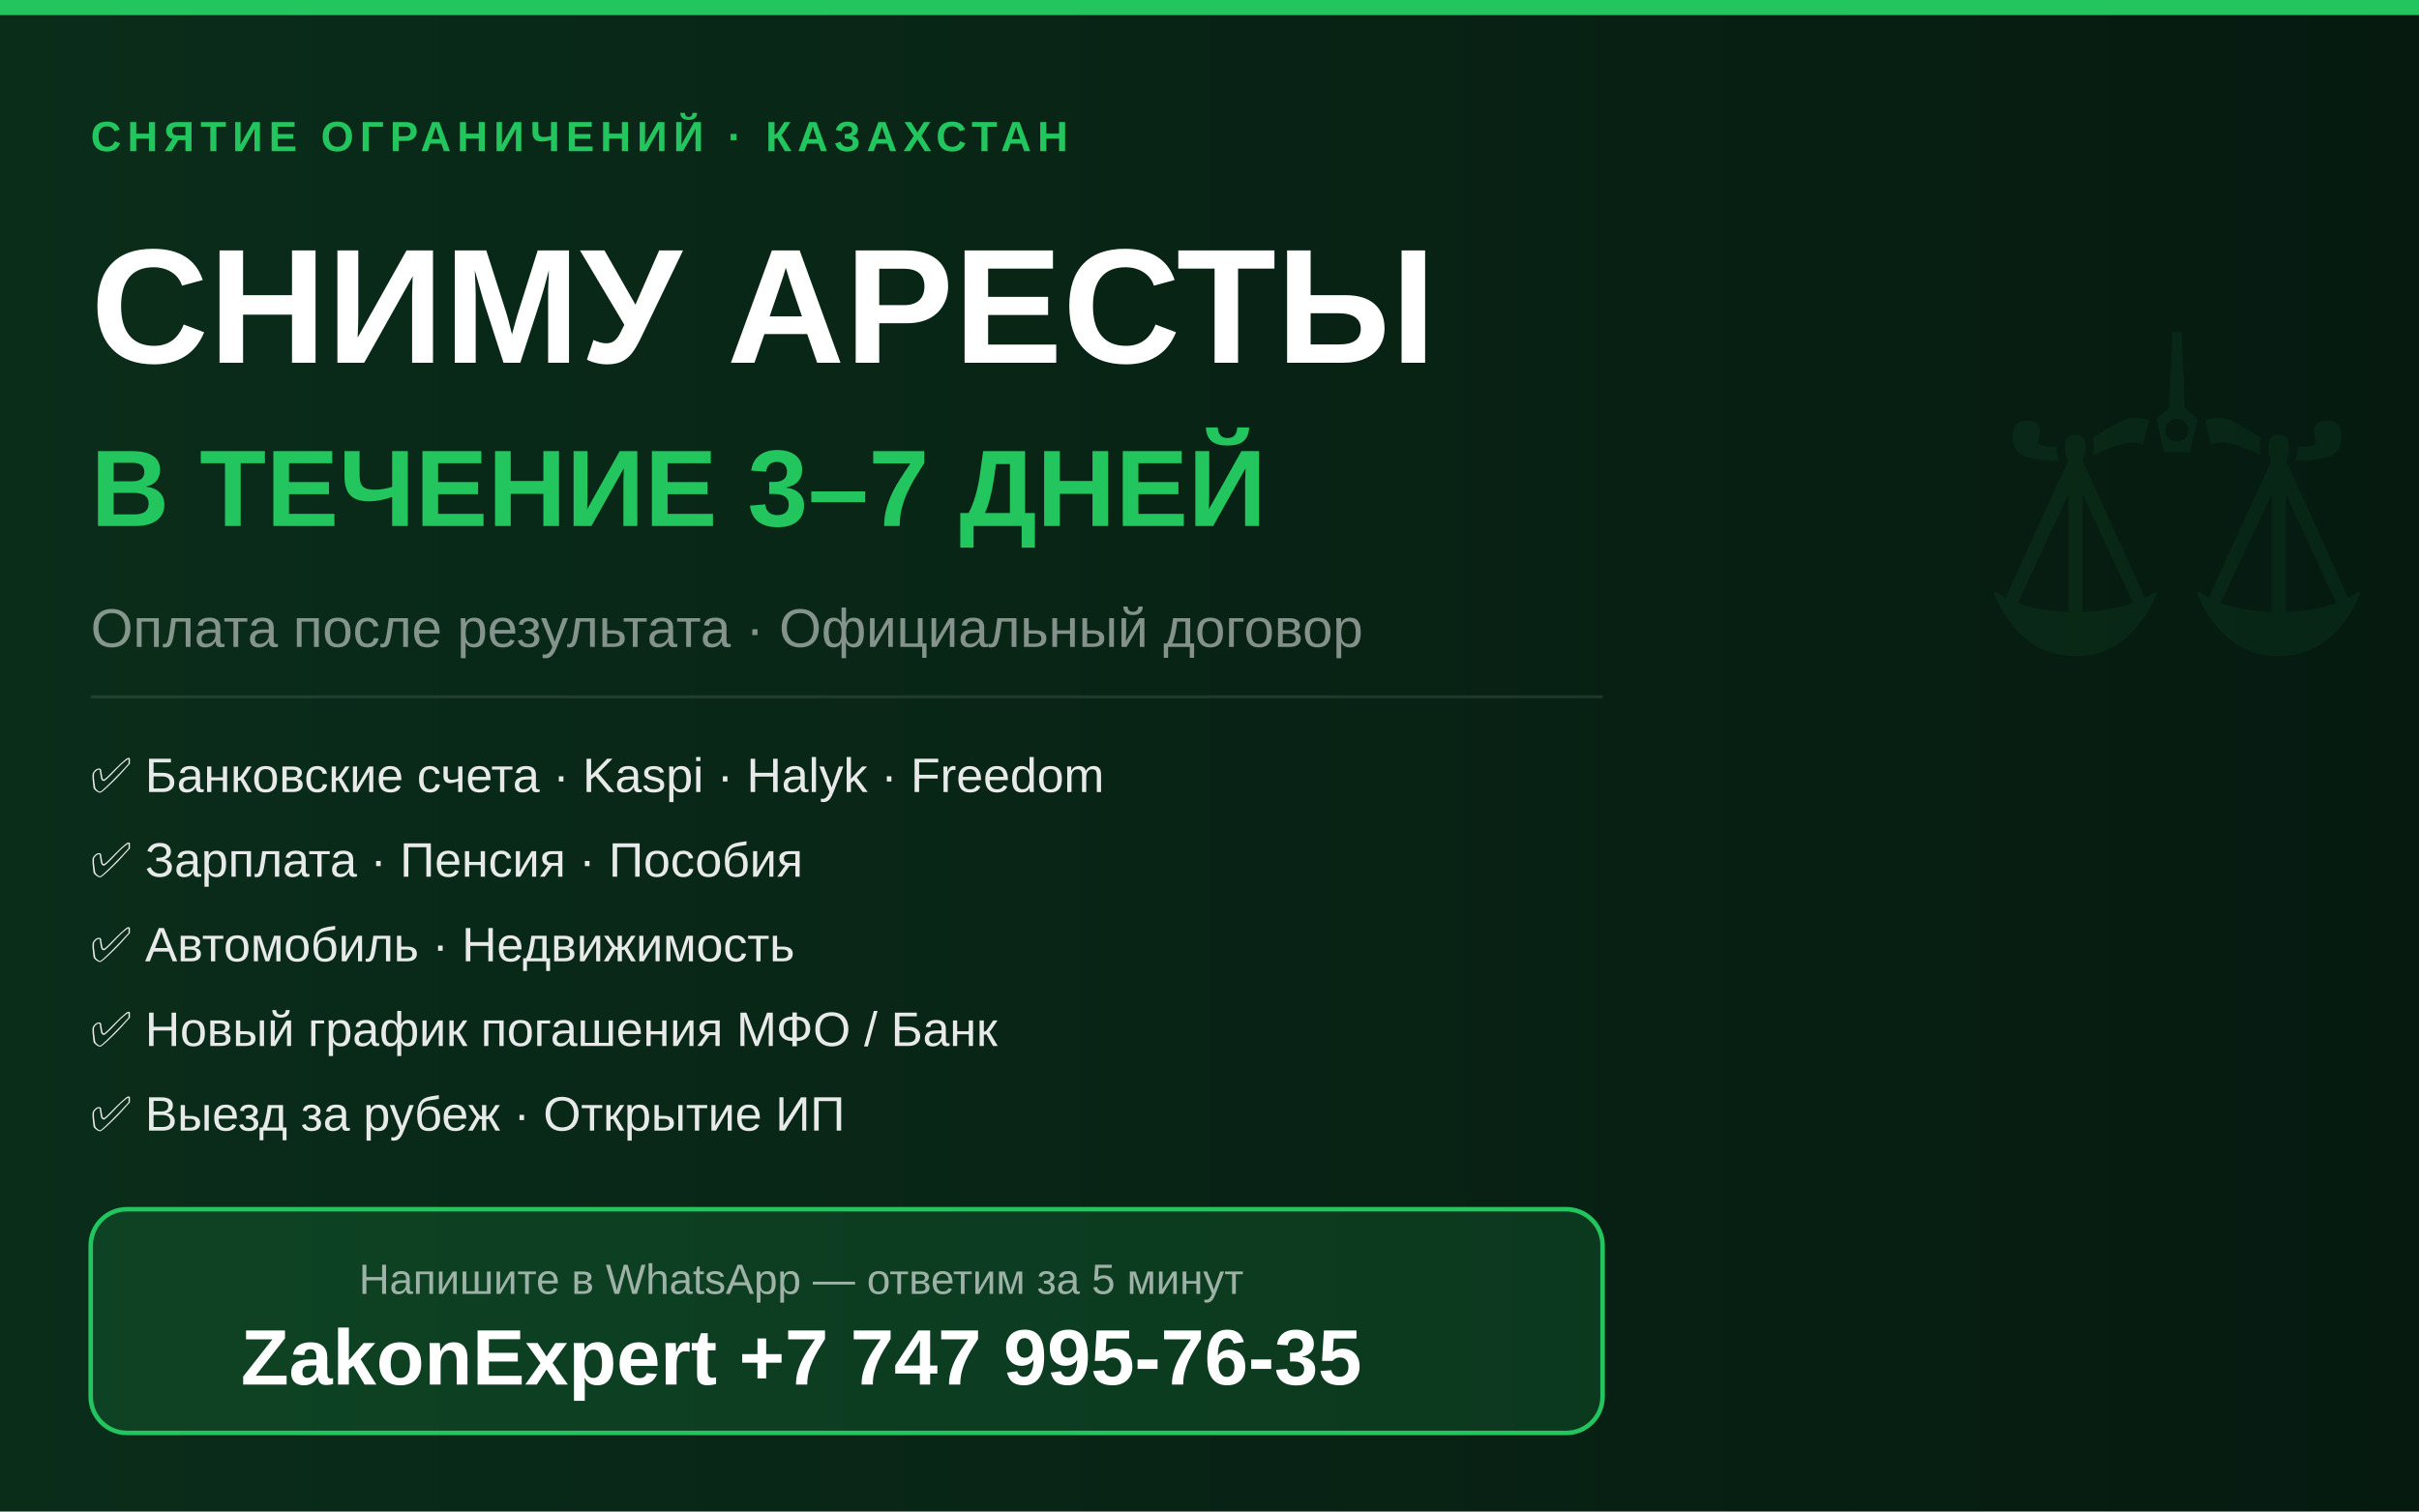
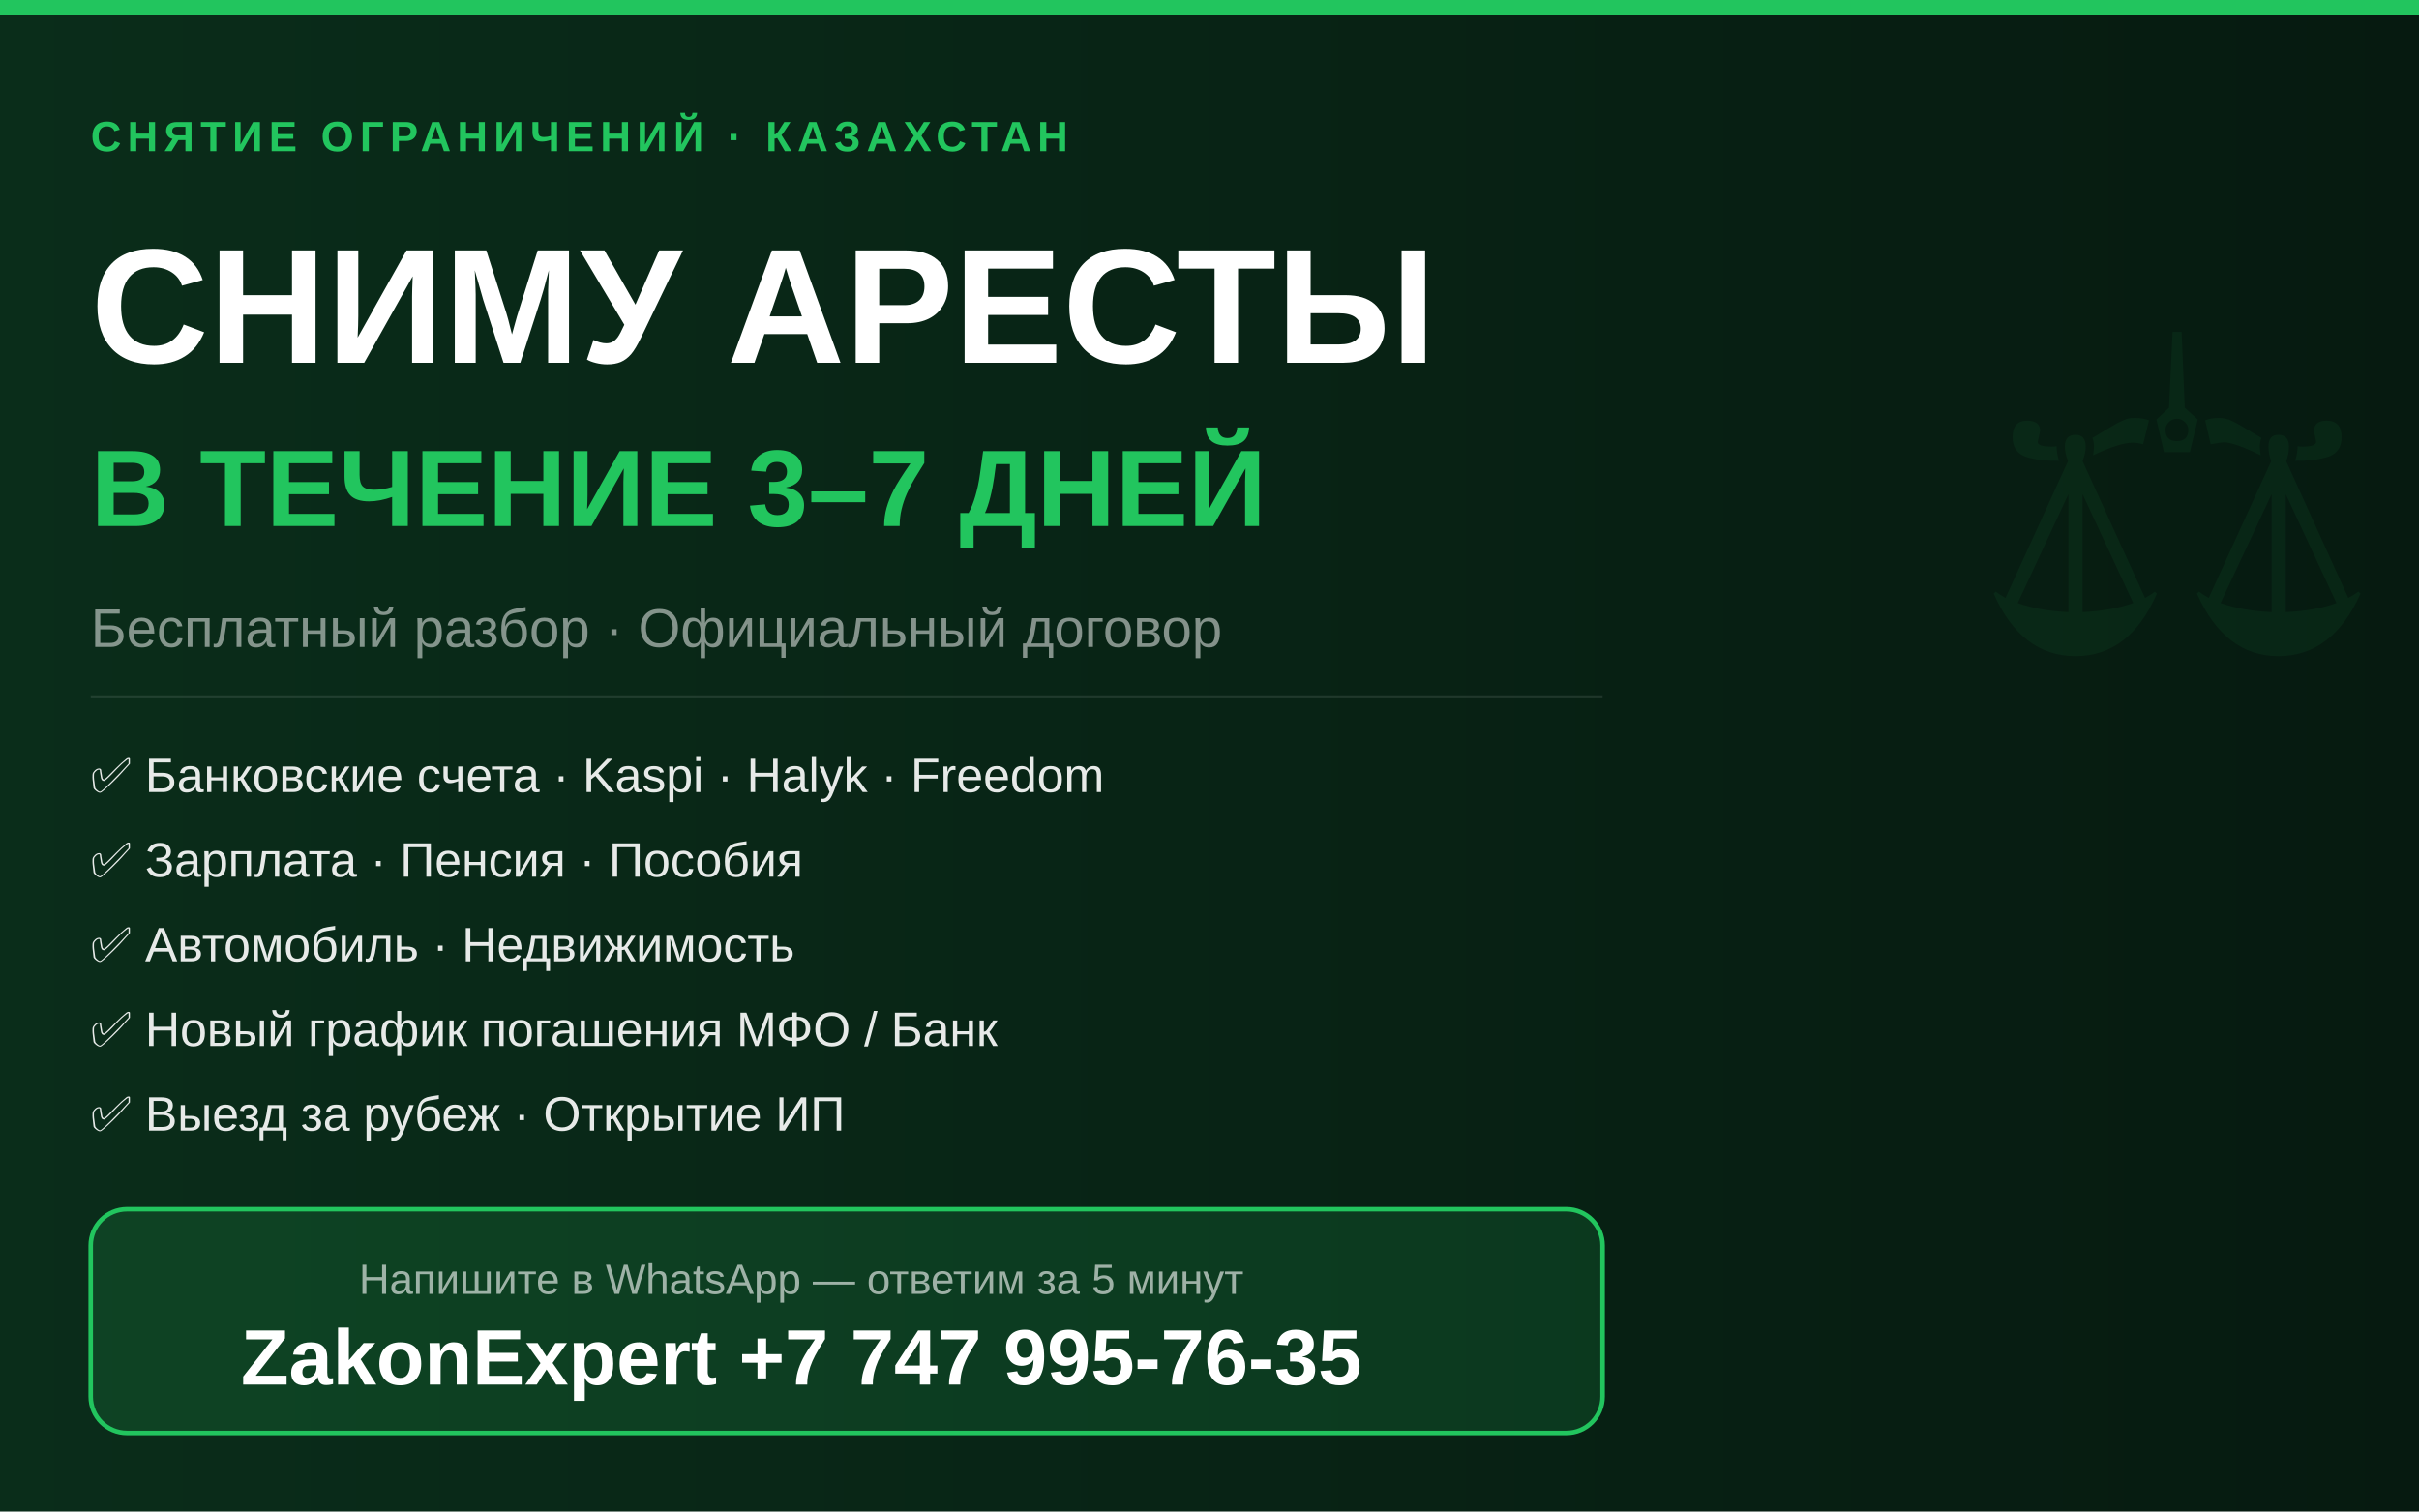
<svg xmlns="http://www.w3.org/2000/svg" viewBox="0 0 800 500" width="800" height="500">
  <defs>
    <linearGradient id="bg3" x1="0" y1="0" x2="1" y2="0">
      <stop offset="0%" stop-color="#0a2d1a" />
      <stop offset="100%" stop-color="#061a10" />
    </linearGradient>
  </defs>
  <rect width="800" height="500" fill="url(#bg3)" />
  <rect width="800" height="5" fill="#22c55e" />
  <text x="720" y="200" text-anchor="middle" font-size="130" fill="rgba(34,197,94,0.07)">⚖</text>
  <text x="30" y="50" font-family="Arial,sans-serif" font-size="14" font-weight="700" fill="#22c55e" letter-spacing="2">СНЯТИЕ ОГРАНИЧЕНИЙ · КАЗАХСТАН</text>
  <text x="30" y="120" font-family="Arial Black,Arial,sans-serif" font-size="54" font-weight="900" fill="#ffffff">СНИМУ АРЕСТЫ</text>
  <text x="30" y="174" font-family="Arial Black,Arial,sans-serif" font-size="36" font-weight="900" fill="#22c55e">В ТЕЧЕНИЕ 3–7 ДНЕЙ</text>
-   <text x="30" y="214" font-family="Arial,sans-serif" font-size="18" fill="rgba(255,255,255,0.5)">Оплата после результата · Официальный договор</text>
+   <text x="30" y="214" font-family="Arial,sans-serif" font-size="18" fill="rgba(255,255,255,0.5)">Бесплатный разбор · Официальный договор</text>
  <rect x="30" y="230" width="500" height="1" fill="rgba(255,255,255,0.1)" />
  <text x="30" y="262" font-family="Arial,sans-serif" font-size="16" fill="rgba(255,255,255,0.9)">✅  Банковские счета · Kaspi · Halyk · Freedom</text>
  <text x="30" y="290" font-family="Arial,sans-serif" font-size="16" fill="rgba(255,255,255,0.9)">✅  Зарплата · Пенсия · Пособия</text>
  <text x="30" y="318" font-family="Arial,sans-serif" font-size="16" fill="rgba(255,255,255,0.9)">✅  Автомобиль · Недвижимость</text>
  <text x="30" y="346" font-family="Arial,sans-serif" font-size="16" fill="rgba(255,255,255,0.9)">✅  Новый график погашения МФО / Банк</text>
  <text x="30" y="374" font-family="Arial,sans-serif" font-size="16" fill="rgba(255,255,255,0.9)">✅  Выезд за рубеж · Открытие ИП</text>
  <rect x="30" y="400" width="500" height="74" rx="12" fill="rgba(34,197,94,0.15)" stroke="#22c55e" stroke-width="1.5" />
  <text x="265" y="428" text-anchor="middle" font-family="Arial,sans-serif" font-size="14" fill="rgba(255,255,255,0.6)">Напишите в WhatsApp — ответим за 5 минут</text>
  <text x="265" y="458" text-anchor="middle" font-family="Arial Black,Arial,sans-serif" font-size="26" font-weight="900" fill="#ffffff">ZakonExpert +7 747 995-76-35</text>
</svg>
